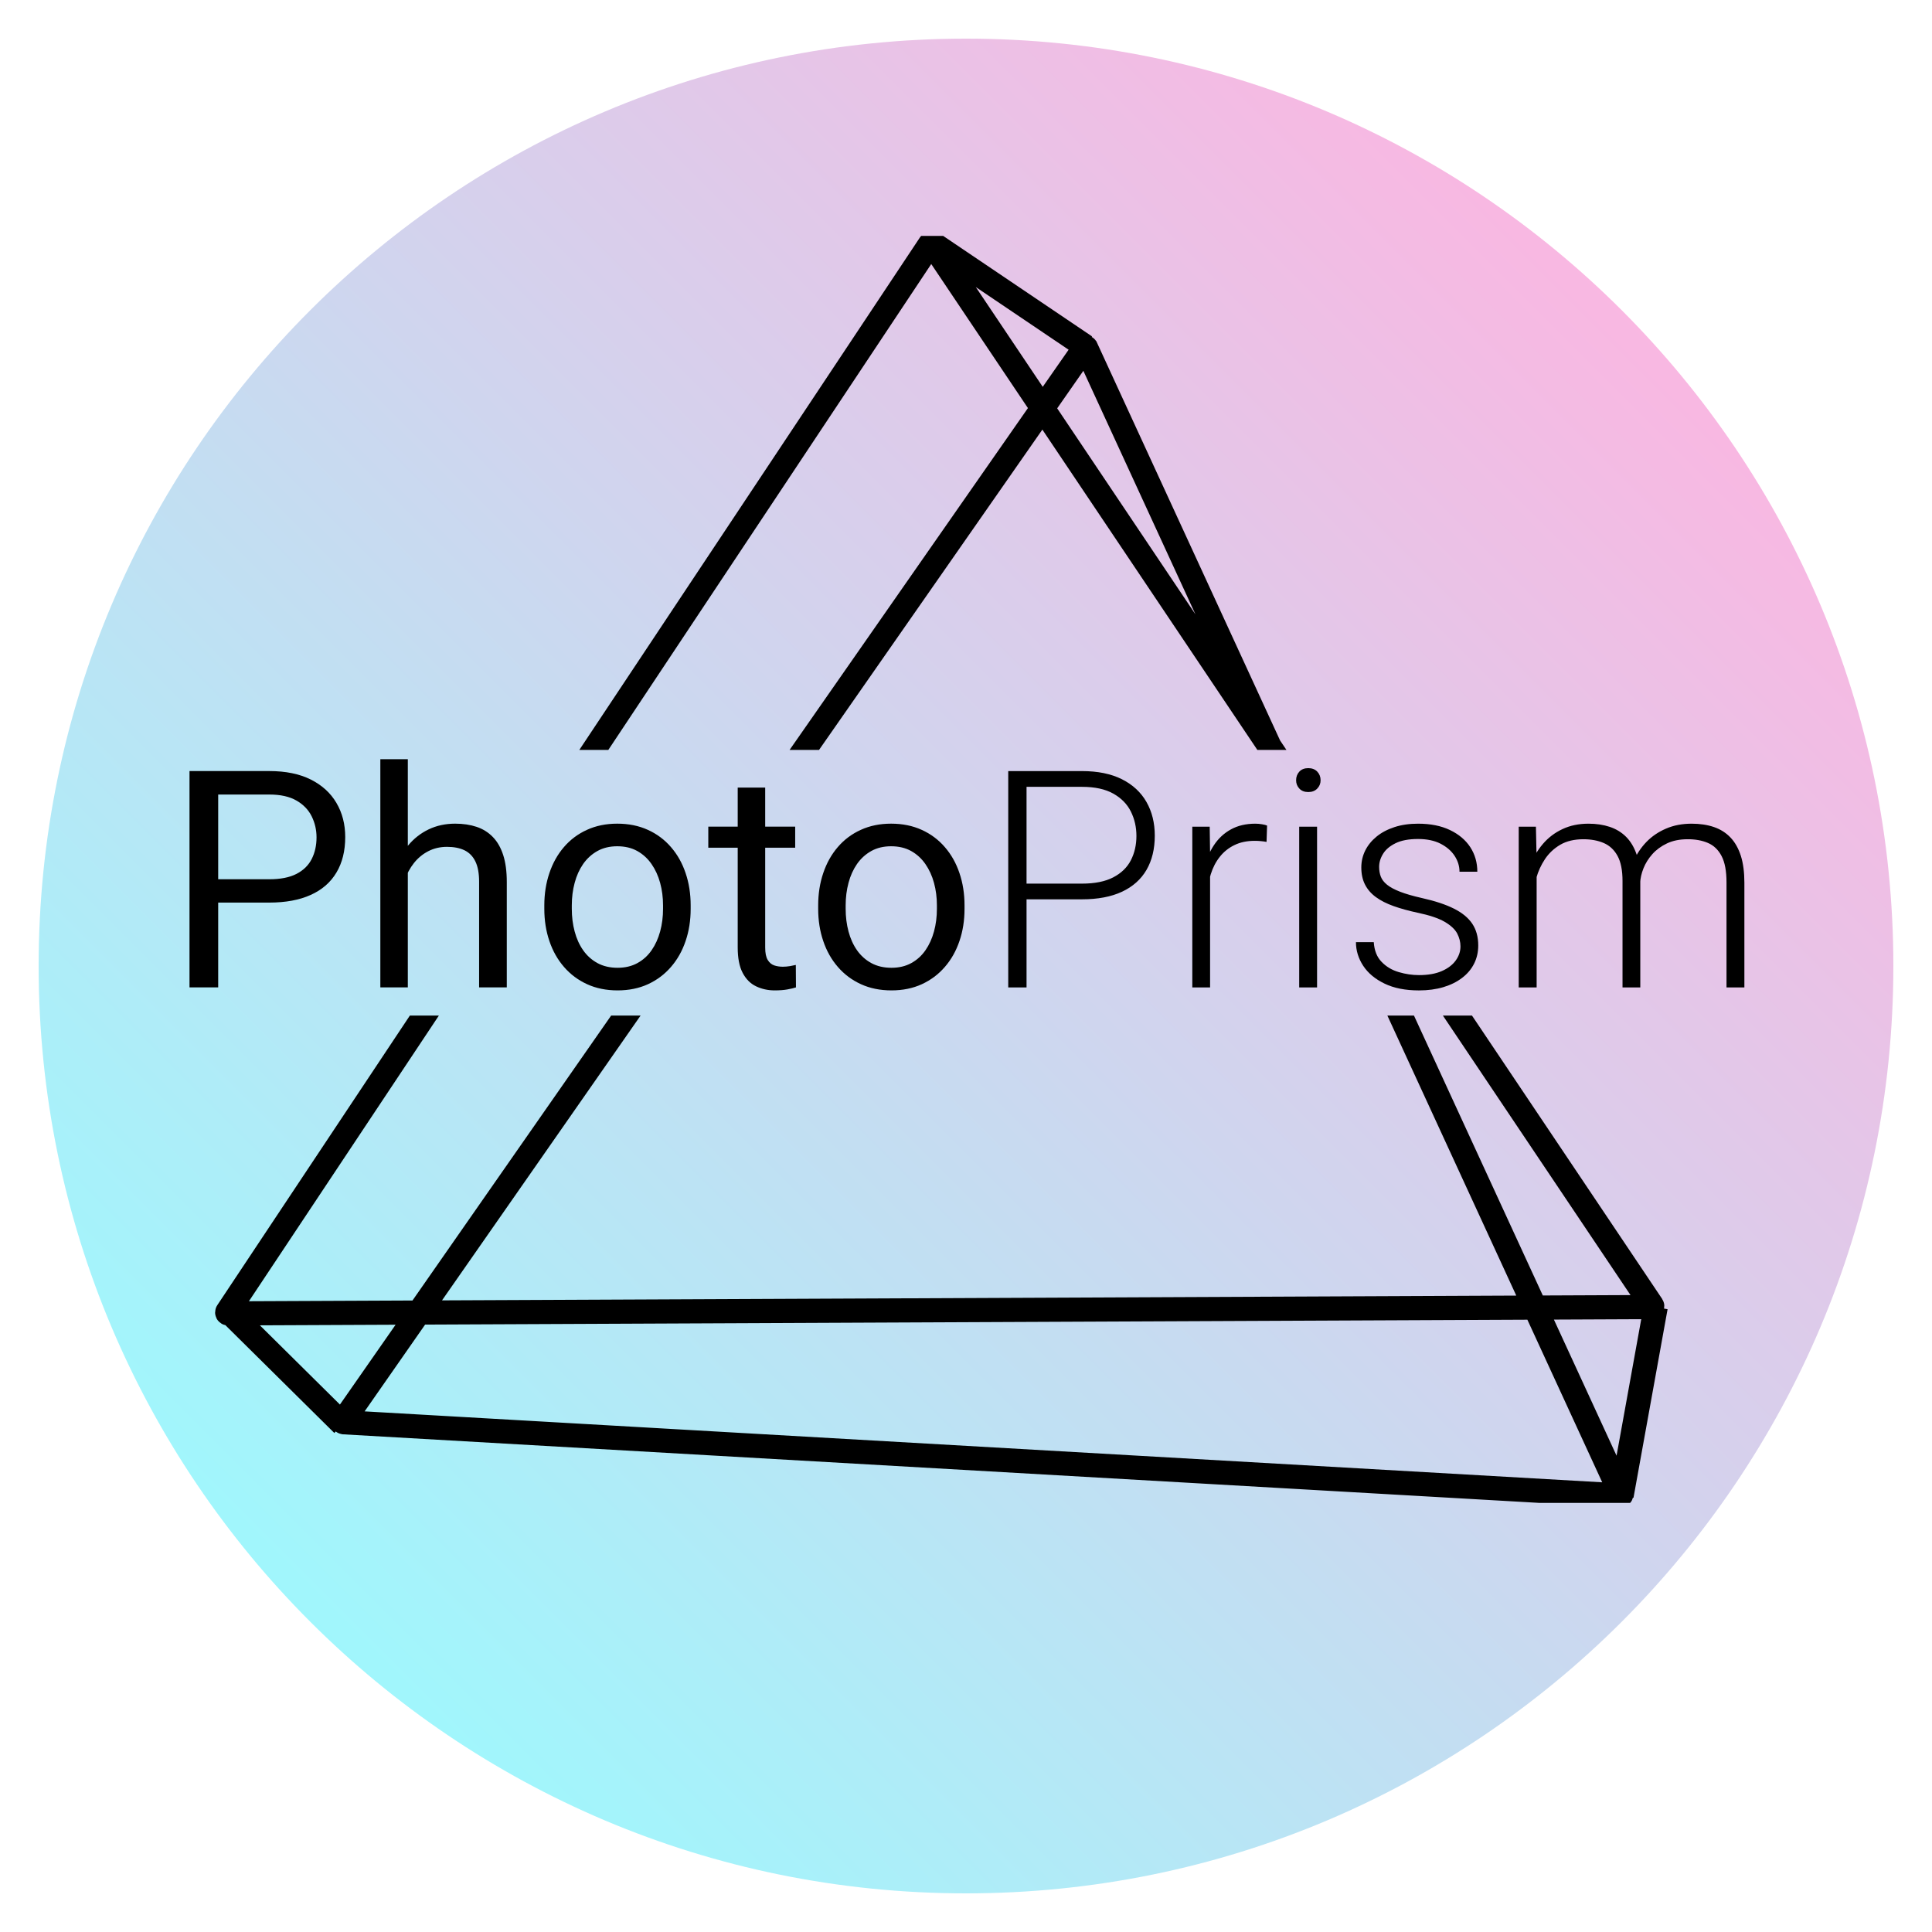
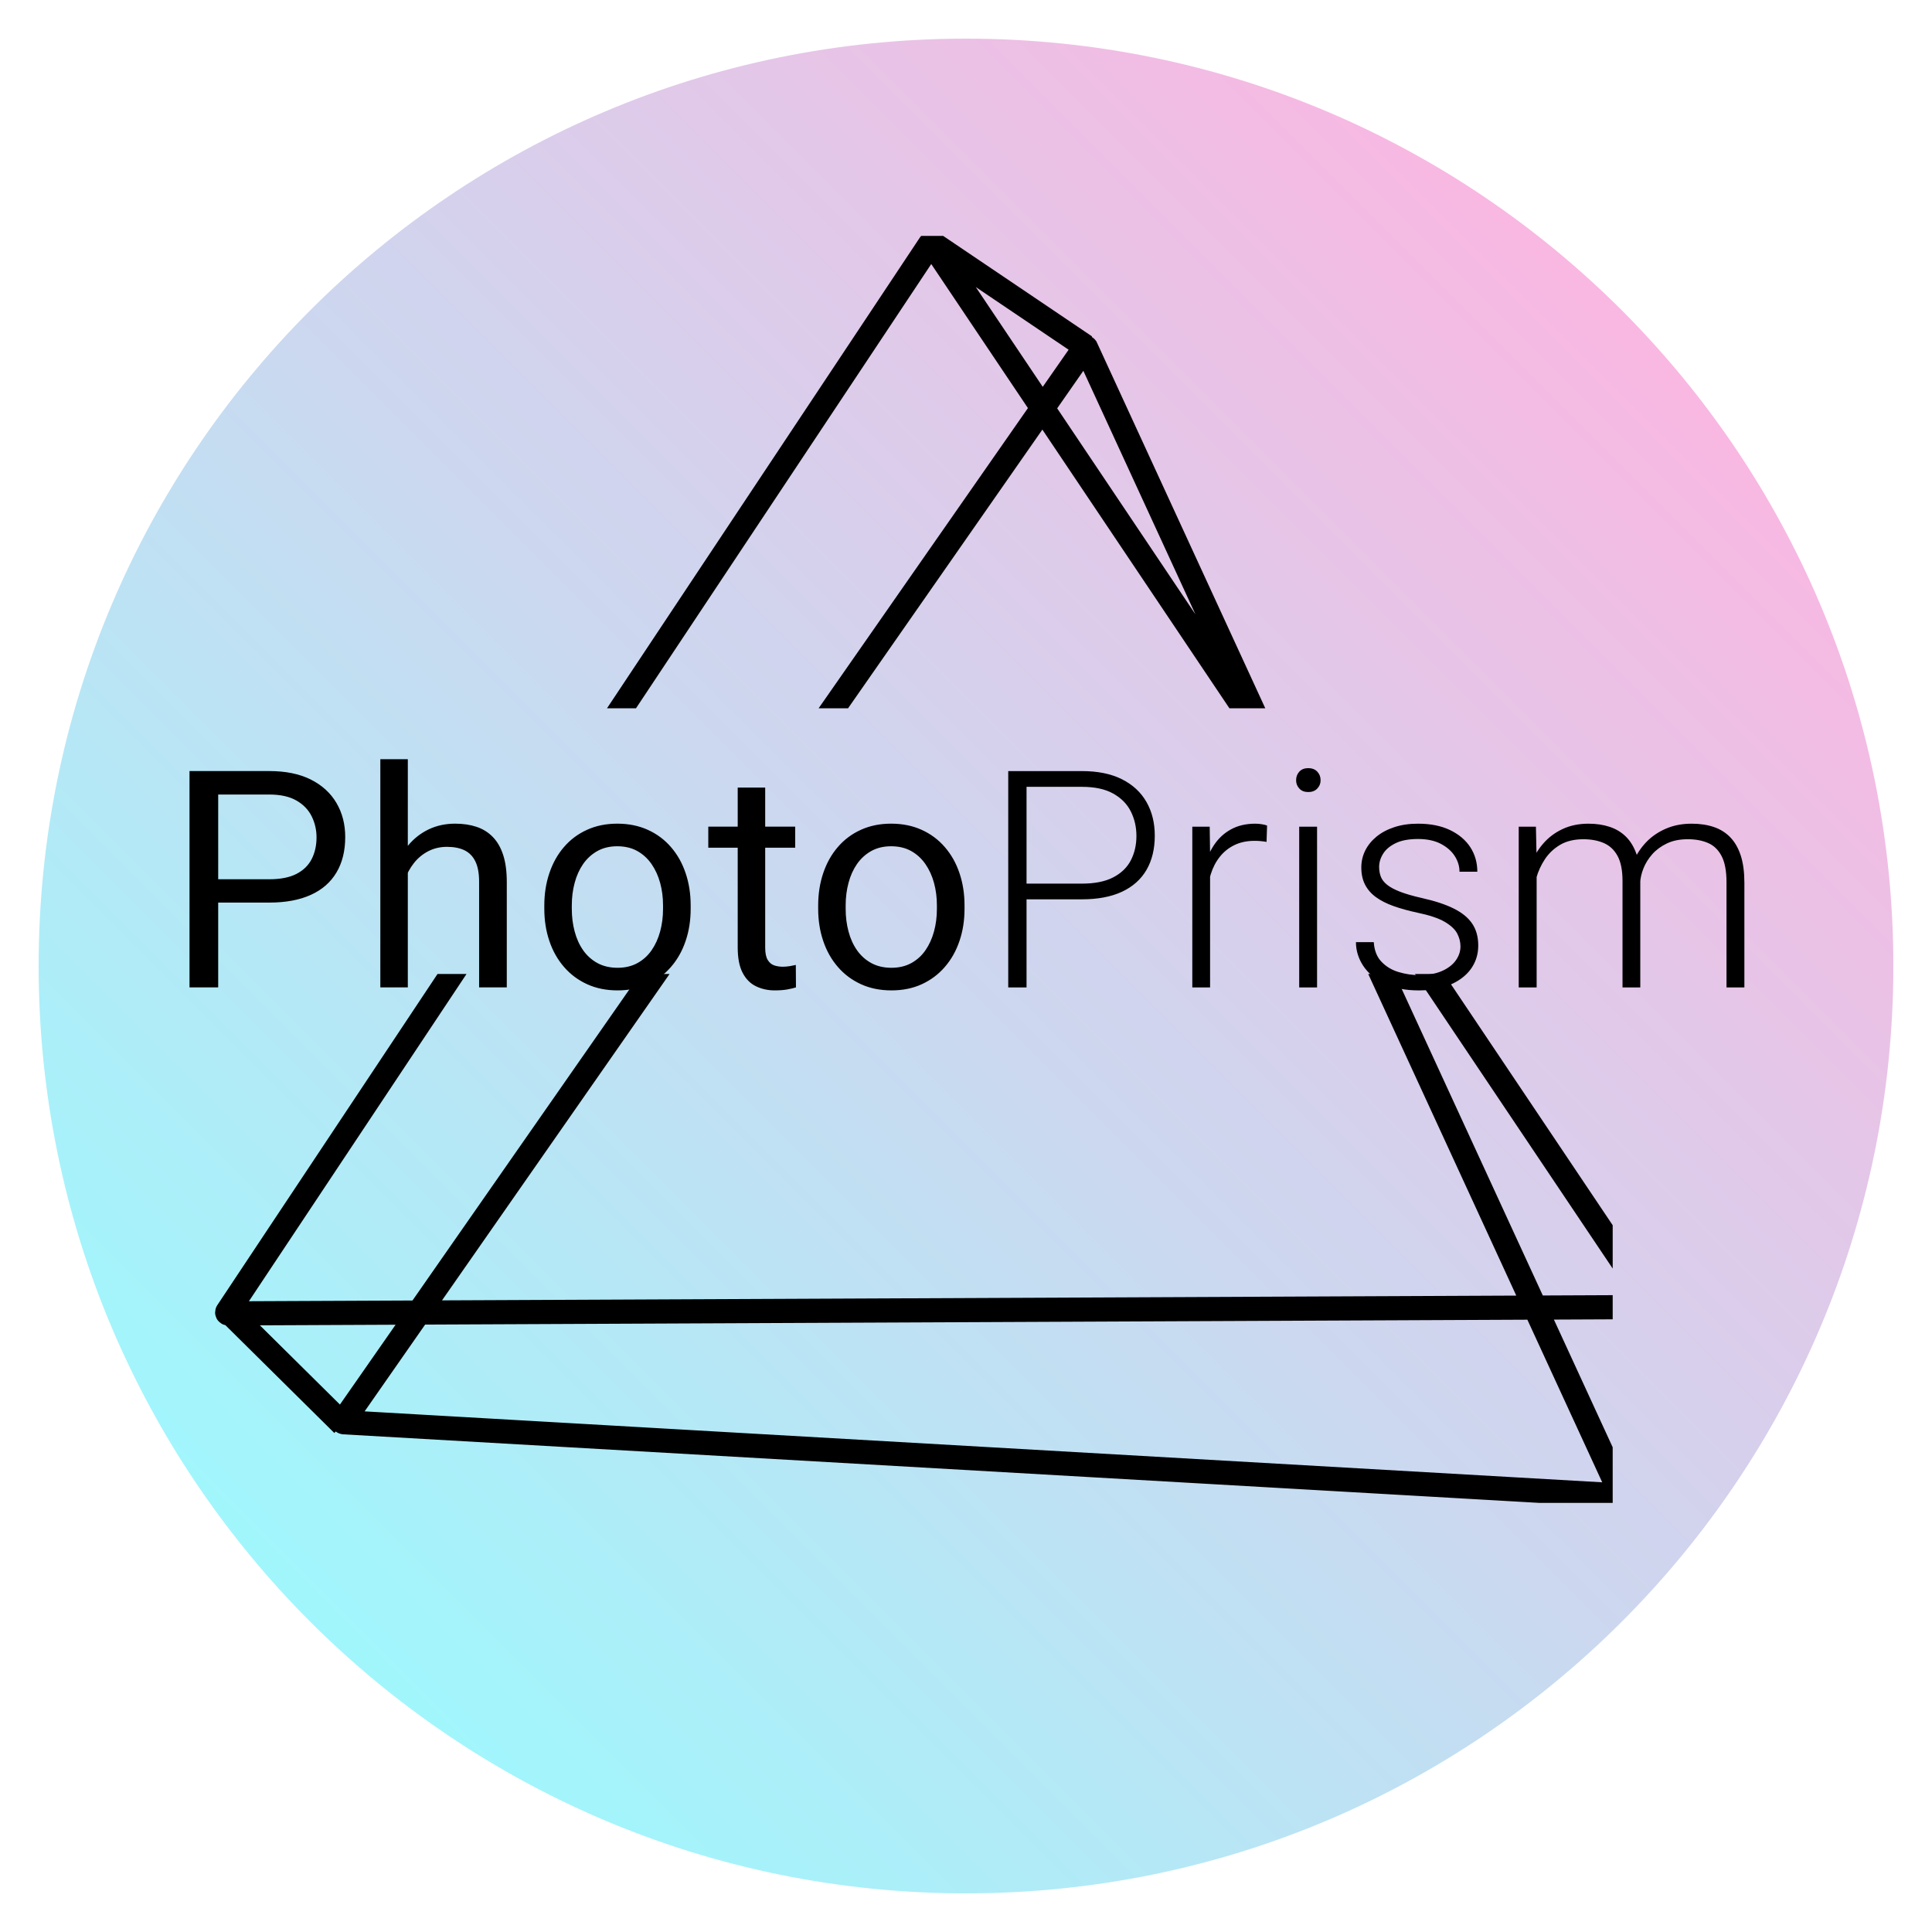
<svg xmlns="http://www.w3.org/2000/svg" id="f394fb39-4024-46e8-9a68-3f5e53f52bfd" data-name="Ebene 1" viewBox="0 0 400 400">
  <defs>
-     <style>
-             .a8bd947d-a1f8-4a14-8069-c9663505e4b1{fill:url(#b905e2c4-4772-4914-b70f-44b4d19aca4b);}.a4ee1f07-8fee-4200-835a-e030a32bca90{fill:none;stroke:#000;stroke-miterlimit:10;stroke-width:5px;}
-             .e973c102-193a-465f-a6ce-238077277871,.fc6d24c6-9a63-4383-a118-2195cb69577d{fill:none;}.bb0146b0-9b01-4116-a7e2-79b9809a5f83{clip-path:url(#aced1c04-d137-4184-b323-97ff0384d552);}.b8904b42-fb62-4aa5-aae5-dc17759b185d{clip-path:url(#ed8c2ee9-6712-480b-97dc-53fde4d07a40);}.e973c102-193a-465f-a6ce-238077277871{stroke:#000;stroke-miterlimit:10;stroke-width:5px;}.f5ddff88-48c1-46f9-a031-aee9bce94bd6{clip-path:url(#a1251993-bbf1-4548-8238-fa794c0bb4e3);}.ead6f749-dce3-444a-a4f2-acc8f3078dec{clip-path:url(#be2d8169-fac1-479f-9595-ff9fe03b48a4);}.a34fac52-8499-4455-a7f4-105abc9df09b,.f18ba0a9-054f-4ae5-b0d0-1c52cbadb98f{font-size:63px;fill:#000;}.a34fac52-8499-4455-a7f4-105abc9df09b{font-family:Roboto-Regular,
-             Roboto;}.beccc81f-4365-4373-9899-0d823daf22a9{letter-spacing:0.01em;}.ec36acec-7560-4cc7-a996-f8eb36ef5fbb{letter-spacing:0.01em;}.bf8a9fd3-72ac-44b7-b1db-6841c2e3b7c3{letter-spacing:0.01em;}.ab7ea333-5d0f-46b3-aa31-a0e9b6a570d5{letter-spacing:-0.01em;}.f18ba0a9-054f-4ae5-b0d0-1c52cbadb98f{font-family:Roboto-Light,
-             Roboto;font-weight:300;letter-spacing:0em;}.a1c74a14-667e-420f-8ecb-79364b36eb33{letter-spacing:0.01em;}.a5f515e4-173e-416e-b367-cf57e24c9bf3{letter-spacing:0em;}.b6eb0847-9369-4e0b-bcf6-7f9ec038fd4c{letter-spacing:0em;}.e138f84f-74e3-43c0-81f5-2b4cc59558be{letter-spacing:0em;}
-         </style>
-     <linearGradient id="b905e2c4-4772-4914-b70f-44b4d19aca4b" x1="45" y1="355" x2="355" y2="45" gradientUnits="userSpaceOnUse">
+     <clipPath id="aced1c04-d137-4184-b323-97ff0384d552">
+       <path d="M12.89 201.65h321v126h-321z" class="fc6d24c6-9a63-4383-a118-2195cb69577d" />
+     </clipPath>
+     <clipPath id="ed8c2ee9-6712-480b-97dc-53fde4d07a40">
+       <path d="M-44.79 40.23h457.74v262.31H-44.79z" class="fc6d24c6-9a63-4383-a118-2195cb69577d" />
+     </clipPath>
+     <clipPath id="a1251993-bbf1-4548-8238-fa794c0bb4e3">
+       <path d="M58.39 20.65h232v126h-232z" class="fc6d24c6-9a63-4383-a118-2195cb69577d" />
+     </clipPath>
+     <clipPath id="be2d8169-fac1-479f-9595-ff9fe03b48a4">
+       <path d="M-46.29 40.23h457.74v262.31H-46.29z" class="fc6d24c6-9a63-4383-a118-2195cb69577d" />
+     </clipPath>
+     <linearGradient id="b905e2c4-4772-4914-b70f-44b4d19aca4b" x1="45" x2="355" y1="355" y2="45" gradientUnits="userSpaceOnUse">
      <stop offset="0" stop-color="#fff" />
      <stop offset="0" stop-color="#9afbfe" />
      <stop offset="1" stop-color="#ffb3e0" />
    </linearGradient>
-     <clipPath id="aced1c04-d137-4184-b323-97ff0384d552">
-       <rect class="fc6d24c6-9a63-4383-a118-2195cb69577d" x="12.89" y="201.65" width="321" height="126" />
-     </clipPath>
-     <clipPath id="ed8c2ee9-6712-480b-97dc-53fde4d07a40">
-       <rect class="fc6d24c6-9a63-4383-a118-2195cb69577d" x="-44.79" y="40.23" width="457.74" height="262.31" />
-     </clipPath>
-     <clipPath id="a1251993-bbf1-4548-8238-fa794c0bb4e3">
-       <rect class="fc6d24c6-9a63-4383-a118-2195cb69577d" x="58.39" y="20.65" width="232" height="126" />
-     </clipPath>
-     <clipPath id="be2d8169-fac1-479f-9595-ff9fe03b48a4">
-       <rect class="fc6d24c6-9a63-4383-a118-2195cb69577d" x="-46.29" y="40.23" width="457.74" height="262.31" />
-     </clipPath>
+     <style>.e973c102-193a-465f-a6ce-238077277871,.fc6d24c6-9a63-4383-a118-2195cb69577d{fill:none}.e973c102-193a-465f-a6ce-238077277871{stroke:#000;stroke-miterlimit:10;stroke-width:5px}</style>
  </defs>
-   <circle class="a8bd947d-a1f8-4a14-8069-c9663505e4b1" cx="200" cy="200" r="192" />
-   <g class="bb0146b0-9b01-4116-a7e2-79b9809a5f83" transform="translate(23.615 8.615)">
-     <g class="b8904b42-fb62-4aa5-aae5-dc17759b185d">
-       <path class="e973c102-193a-465f-a6ce-238077277871" d="M319.18,262l-7.06,39.05m-288-37.76,23.24,23m155.07-223-155,222.31a.17.17,0,0,0,.12.25L311.86,301a.15.15,0,0,0,.15-.22L202.72,63.35A.15.15,0,0,0,202.46,63.33ZM170.52,41.82,23.45,263a.2.2,0,0,0,.17.31L318.27,262a.2.2,0,0,0,.16-.31L170.86,41.82A.21.21,0,0,0,170.52,41.82Zm.18-.25,31.91,21.54" />
-     </g>
+   <circle cx="200" cy="200" r="192" style="fill:url(#b905e2c4-4772-4914-b70f-44b4d19aca4b)" />
+   <g style="clip-path:url(#aced1c04-d137-4184-b323-97ff0384d552)">
+     <path d="m319.18 262-7.06 39.05m-288-37.76 23.24 23m155.07-223-155 222.31a.17.17 0 0 0 .12.25L311.86 301a.15.15 0 0 0 .15-.22L202.72 63.35a.15.15 0 0 0-.26-.02Zm-31.91-21.47L23.45 263a.2.2 0 0 0 .17.31L318.27 262a.2.2 0 0 0 .16-.31L170.86 41.82a.21.21 0 0 0-.34 0Zm.18-.25 31.91 21.54" class="e973c102-193a-465f-a6ce-238077277871" style="clip-path:url(#ed8c2ee9-6712-480b-97dc-53fde4d07a40)" transform="translate(23.615 8.615)" />
  </g>
-   <g class="f5ddff88-48c1-46f9-a031-aee9bce94bd6" transform="translate(23.615 8.615)">
-     <g class="ead6f749-dce3-444a-a4f2-acc8f3078dec">
-       <path class="e973c102-193a-465f-a6ce-238077277871" d="M317.68,262l-7.06,39.05m-288-37.76,23.24,23M201,63.33,46,285.64a.17.17,0,0,0,.12.25L310.36,301a.15.15,0,0,0,.15-.22L201.22,63.35A.15.15,0,0,0,201,63.33ZM169,41.82,22,263a.2.2,0,0,0,.17.31L316.77,262a.2.2,0,0,0,.16-.31L169.36,41.82A.21.21,0,0,0,169,41.82Zm.18-.25,31.91,21.54" />
-     </g>
+   <g style="clip-path:url(#a1251993-bbf1-4548-8238-fa794c0bb4e3)">
+     <path d="m317.68 262-7.06 39.05m-288-37.76 23.24 23M201 63.33 46 285.64a.17.17 0 0 0 .12.25L310.36 301a.15.15 0 0 0 .15-.22L201.22 63.35a.15.15 0 0 0-.22-.02Zm-32-21.51L22 263a.2.2 0 0 0 .17.31l294.6-1.31a.2.2 0 0 0 .16-.31L169.36 41.82a.21.21 0 0 0-.36 0Zm.18-.25 31.91 21.54" class="e973c102-193a-465f-a6ce-238077277871" style="clip-path:url(#be2d8169-fac1-479f-9595-ff9fe03b48a4)" transform="translate(23.615 8.615)" />
  </g>
-   <path fill="#000" transform="translate(34.035 204.43)" d="M21.72 -17.56H9.75V-22.39H21.72Q25.19 -22.39 27.35 -23.5Q29.5 -24.61 30.5 -26.58Q31.5 -28.55 31.5 -31.07Q31.5 -33.38 30.5 -35.41Q29.5 -37.44 27.35 -38.68Q25.19 -39.93 21.72 -39.93H11.14V0H5.2V-44.79H21.72Q26.79 -44.79 30.3 -43.04Q33.81 -41.28 35.62 -38.19Q37.44 -35.1 37.44 -31.13Q37.44 -26.82 35.62 -23.78Q33.81 -20.73 30.3 -19.15Q26.79 -17.56 21.72 -17.56ZM50.4 -47.25V0H44.71V-47.25ZM49.04 -17.9 46.68 -18Q46.71 -21.41 47.69 -24.32Q48.68 -27.22 50.46 -29.38Q52.24 -31.53 54.72 -32.72Q57.2 -33.9 60.21 -33.9Q62.67 -33.9 64.64 -33.24Q66.61 -32.58 68.01 -31.13Q69.41 -29.69 70.15 -27.39Q70.89 -25.1 70.89 -21.81V0H65.16V-21.87Q65.16 -24.49 64.39 -26.07Q63.63 -27.65 62.15 -28.38Q60.67 -29.1 58.52 -29.1Q56.4 -29.1 54.66 -28.21Q52.92 -27.32 51.67 -25.75Q50.43 -24.18 49.74 -22.16Q49.04 -20.15 49.04 -17.9ZM78.66 -16.27V-16.98Q78.66 -20.58 79.71 -23.67Q80.75 -26.76 82.72 -29.05Q84.69 -31.35 87.49 -32.62Q90.29 -33.9 93.76 -33.9Q97.27 -33.9 100.09 -32.62Q102.9 -31.35 104.88 -29.05Q106.87 -26.76 107.91 -23.67Q108.96 -20.58 108.96 -16.98V-16.27Q108.96 -12.67 107.91 -9.6Q106.87 -6.52 104.88 -4.23Q102.9 -1.94 100.12 -0.66Q97.33 0.62 93.83 0.62Q90.32 0.62 87.52 -0.66Q84.72 -1.94 82.74 -4.23Q80.75 -6.52 79.71 -9.6Q78.66 -12.67 78.66 -16.27ZM84.35 -16.98V-16.27Q84.35 -13.78 84.94 -11.58Q85.52 -9.38 86.7 -7.69Q87.89 -6 89.67 -5.03Q91.46 -4.06 93.83 -4.06Q96.16 -4.06 97.93 -5.03Q99.7 -6 100.87 -7.69Q102.04 -9.38 102.64 -11.58Q103.24 -13.78 103.24 -16.27V-16.98Q103.24 -19.44 102.64 -21.64Q102.04 -23.84 100.85 -25.55Q99.67 -27.25 97.9 -28.24Q96.13 -29.22 93.76 -29.22Q91.43 -29.22 89.66 -28.24Q87.89 -27.25 86.7 -25.55Q85.52 -23.84 84.94 -21.64Q84.35 -19.44 84.35 -16.98ZM130.6 -33.28V-28.92H112.61V-33.28ZM118.7 -41.37H124.39V-8.24Q124.39 -6.55 124.91 -5.69Q125.43 -4.83 126.27 -4.55Q127.1 -4.28 128.05 -4.28Q128.76 -4.28 129.54 -4.41Q130.33 -4.55 130.73 -4.65L130.76 0Q130.08 0.22 128.99 0.42Q127.9 0.62 126.36 0.62Q124.27 0.62 122.51 -0.22Q120.76 -1.05 119.73 -3Q118.7 -4.95 118.7 -8.27ZM135.36 -16.27V-16.98Q135.36 -20.58 136.41 -23.67Q137.45 -26.76 139.42 -29.05Q141.39 -31.35 144.19 -32.62Q146.99 -33.9 150.46 -33.9Q153.97 -33.9 156.79 -32.62Q159.6 -31.35 161.58 -29.05Q163.57 -26.76 164.61 -23.67Q165.66 -20.58 165.66 -16.98V-16.27Q165.66 -12.67 164.61 -9.6Q163.57 -6.52 161.58 -4.23Q159.6 -1.94 156.82 -0.66Q154.03 0.62 150.53 0.62Q147.02 0.62 144.22 -0.66Q141.42 -1.94 139.44 -4.23Q137.45 -6.52 136.41 -9.6Q135.36 -12.67 135.36 -16.27ZM141.05 -16.98V-16.27Q141.05 -13.78 141.64 -11.58Q142.22 -9.38 143.4 -7.69Q144.59 -6 146.37 -5.03Q148.16 -4.06 150.53 -4.06Q152.86 -4.06 154.63 -5.03Q156.4 -6 157.57 -7.69Q158.74 -9.38 159.34 -11.58Q159.94 -13.78 159.94 -16.27V-16.98Q159.94 -19.44 159.34 -21.64Q158.74 -23.84 157.55 -25.55Q156.37 -27.25 154.6 -28.24Q152.83 -29.22 150.46 -29.22Q148.13 -29.22 146.36 -28.24Q144.59 -27.25 143.4 -25.55Q142.22 -23.84 141.64 -21.64Q141.05 -19.44 141.05 -16.98Z" />
-   <path fill="#000" transform="translate(203.065 204.435)" d="M20.93 -18.24H8.15V-21.49H20.93Q24.93 -21.49 27.42 -22.79Q29.92 -24.09 31.07 -26.33Q32.22 -28.58 32.22 -31.36Q32.22 -34.1 31.07 -36.41Q29.92 -38.73 27.42 -40.13Q24.93 -41.53 20.93 -41.53H9.47V0H5.68V-44.79H20.93Q25.86 -44.79 29.22 -43.1Q32.58 -41.41 34.3 -38.39Q36.02 -35.38 36.02 -31.42Q36.02 -27.3 34.31 -24.34Q32.59 -21.38 29.23 -19.81Q25.87 -18.24 20.93 -18.24ZM47.47 -27.78V0H43.79V-33.28H47.39ZM59.27 -33.51 59.16 -30.13Q58.56 -30.24 57.98 -30.29Q57.39 -30.35 56.7 -30.35Q54.31 -30.35 52.51 -29.47Q50.7 -28.59 49.48 -27.04Q48.25 -25.49 47.61 -23.43Q46.96 -21.36 46.87 -18.98L45.52 -18.47Q45.52 -21.73 46.19 -24.53Q46.87 -27.33 48.26 -29.44Q49.65 -31.55 51.79 -32.72Q53.93 -33.9 56.84 -33.9Q57.53 -33.9 58.22 -33.78Q58.91 -33.67 59.27 -33.51ZM69.62 -33.28V0H65.92V-33.28ZM65.28 -42.89Q65.28 -43.95 65.95 -44.68Q66.62 -45.4 67.8 -45.4Q68.97 -45.4 69.66 -44.68Q70.35 -43.95 70.35 -42.89Q70.35 -41.88 69.66 -41.17Q68.97 -40.45 67.8 -40.45Q66.62 -40.45 65.95 -41.17Q65.28 -41.88 65.28 -42.89ZM99.31 -8.49Q99.31 -9.86 98.63 -11.17Q97.94 -12.47 96.03 -13.59Q94.11 -14.7 90.41 -15.47Q87.62 -16.07 85.46 -16.84Q83.29 -17.61 81.8 -18.7Q80.32 -19.78 79.55 -21.29Q78.78 -22.79 78.78 -24.84Q78.78 -26.7 79.59 -28.34Q80.41 -29.98 81.94 -31.23Q83.47 -32.48 85.64 -33.19Q87.81 -33.9 90.52 -33.9Q94.38 -33.9 97.12 -32.59Q99.87 -31.28 101.34 -29.04Q102.8 -26.79 102.8 -23.95H99.11Q99.11 -25.67 98.11 -27.22Q97.11 -28.76 95.2 -29.75Q93.28 -30.73 90.52 -30.73Q87.65 -30.73 85.88 -29.86Q84.1 -28.99 83.29 -27.67Q82.47 -26.35 82.47 -24.95Q82.47 -23.84 82.82 -22.93Q83.16 -22.03 84.11 -21.26Q85.06 -20.49 86.81 -19.81Q88.56 -19.13 91.35 -18.5Q95.38 -17.6 97.94 -16.32Q100.51 -15.04 101.75 -13.19Q102.99 -11.34 102.99 -8.69Q102.99 -6.63 102.13 -4.92Q101.27 -3.21 99.65 -1.98Q98.04 -0.74 95.78 -0.06Q93.51 0.62 90.72 0.62Q86.5 0.62 83.59 -0.79Q80.67 -2.2 79.17 -4.48Q77.67 -6.77 77.67 -9.37H81.36Q81.53 -6.77 82.99 -5.28Q84.44 -3.78 86.54 -3.17Q88.64 -2.55 90.72 -2.55Q93.53 -2.55 95.44 -3.38Q97.34 -4.21 98.33 -5.58Q99.31 -6.94 99.31 -8.49ZM115.08 -26.41V0H111.37V-33.28H114.93ZM114.39 -18.7 112.62 -19.63Q112.79 -22.56 113.74 -25.15Q114.68 -27.73 116.37 -29.7Q118.05 -31.67 120.43 -32.78Q122.8 -33.9 125.82 -33.9Q128.25 -33.9 130.22 -33.24Q132.2 -32.58 133.61 -31.17Q135.01 -29.76 135.78 -27.53Q136.54 -25.3 136.54 -22.16V0H132.86V-22.03Q132.86 -25.33 131.84 -27.21Q130.82 -29.09 128.99 -29.89Q127.16 -30.68 124.76 -30.68Q121.93 -30.68 119.97 -29.54Q118.02 -28.39 116.8 -26.56Q115.59 -24.73 115.01 -22.65Q114.44 -20.56 114.39 -18.7ZM136.51 -21.59 134.03 -21.52Q134.2 -23.95 135.17 -26.17Q136.14 -28.39 137.82 -30.13Q139.51 -31.87 141.87 -32.88Q144.23 -33.9 147.17 -33.9Q149.76 -33.9 151.8 -33.2Q153.83 -32.5 155.23 -31.02Q156.62 -29.55 157.36 -27.24Q158.09 -24.93 158.09 -21.7V0H154.39V-21.73Q154.39 -25.26 153.37 -27.2Q152.35 -29.15 150.53 -29.92Q148.7 -30.7 146.29 -30.68Q143.87 -30.67 142.07 -29.82Q140.26 -28.96 139.04 -27.6Q137.83 -26.24 137.2 -24.66Q136.57 -23.09 136.51 -21.59Z" />
+   <path d="M55.755 186.87h-11.97v-4.83h11.97q3.47 0 5.63-1.11 2.15-1.11 3.15-3.08t1-4.49q0-2.31-1-4.34t-3.15-3.27q-2.16-1.25-5.63-1.25h-10.58v39.93h-5.94v-44.79h16.52q5.07 0 8.58 1.75 3.51 1.76 5.32 4.85 1.82 3.09 1.82 7.06 0 4.31-1.82 7.35-1.81 3.05-5.32 4.63-3.51 1.59-8.58 1.59m28.68-29.69v47.25h-5.69v-47.25Zm-1.36 29.35-2.36-.1q.03-3.41 1.01-6.32.99-2.9 2.77-5.06 1.78-2.15 4.26-3.34 2.48-1.18 5.49-1.18 2.46 0 4.43.66t3.37 2.11q1.4 1.44 2.14 3.74.74 2.29.74 5.58v21.81h-5.73v-21.87q0-2.62-.77-4.2-.76-1.58-2.24-2.31-1.48-.72-3.63-.72-2.12 0-3.86.89t-2.99 2.46q-1.24 1.57-1.93 3.59-.7 2.01-.7 4.26m29.62 1.63v-.71q0-3.6 1.05-6.69 1.04-3.09 3.01-5.38 1.97-2.3 4.77-3.57 2.8-1.28 6.27-1.28 3.51 0 6.33 1.28 2.81 1.27 4.79 3.57 1.99 2.29 3.03 5.38 1.05 3.09 1.05 6.69v.71q0 3.6-1.05 6.67-1.04 3.08-3.03 5.37-1.98 2.29-4.76 3.57-2.79 1.28-6.29 1.28-3.51 0-6.31-1.28t-4.78-3.57q-1.99-2.29-3.03-5.37-1.05-3.07-1.05-6.67m5.69-.71v.71q0 2.49.59 4.69.58 2.2 1.76 3.89 1.19 1.69 2.97 2.66 1.79.97 4.16.97 2.33 0 4.1-.97t2.94-2.66 1.77-3.89.6-4.69v-.71q0-2.46-.6-4.66t-1.79-3.91q-1.18-1.7-2.95-2.69-1.77-.98-4.14-.98-2.33 0-4.1.98-1.77.99-2.96 2.69-1.18 1.71-1.76 3.91-.59 2.2-.59 4.66m46.25-16.3v4.36h-17.99v-4.36Zm-11.9-8.09h5.69v33.13q0 1.69.52 2.55t1.36 1.14q.83.27 1.78.27.71 0 1.49-.13.79-.14 1.19-.24l.03 4.65q-.68.22-1.77.42t-2.63.2q-2.09 0-3.85-.84-1.75-.83-2.78-2.78t-1.03-5.27Zm16.66 25.1v-.71q0-3.6 1.05-6.69 1.04-3.09 3.01-5.38 1.97-2.3 4.77-3.57 2.8-1.28 6.27-1.28 3.51 0 6.33 1.28 2.81 1.27 4.79 3.57 1.99 2.29 3.03 5.38 1.05 3.09 1.05 6.69v.71q0 3.6-1.05 6.67-1.04 3.08-3.03 5.37-1.98 2.29-4.76 3.57-2.79 1.28-6.29 1.28-3.51 0-6.31-1.28t-4.78-3.57q-1.99-2.29-3.03-5.37-1.05-3.07-1.05-6.67m5.69-.71v.71q0 2.49.59 4.69.58 2.2 1.76 3.89 1.19 1.69 2.97 2.66 1.79.97 4.16.97 2.33 0 4.1-.97t2.94-2.66 1.77-3.89.6-4.69v-.71q0-2.46-.6-4.66t-1.79-3.91q-1.18-1.7-2.95-2.69-1.77-.98-4.14-.98-2.33 0-4.1.98-1.77.99-2.96 2.69-1.18 1.71-1.76 3.91-.59 2.2-.59 4.66m48.91-1.255h-12.78v-3.25h12.78q4 0 6.49-1.3 2.5-1.3 3.65-3.54 1.15-2.25 1.15-5.03 0-2.74-1.15-5.05-1.15-2.32-3.65-3.72-2.49-1.4-6.49-1.4h-11.46v41.53h-3.79v-44.79h15.25q4.93 0 8.29 1.69t5.08 4.71q1.72 3.01 1.72 6.97 0 4.12-1.71 7.08-1.72 2.96-5.08 4.53t-8.3 1.57m26.54-9.54v27.78h-3.68v-33.28h3.6Zm11.8-5.73-.11 3.38q-.6-.11-1.18-.16-.59-.06-1.28-.06-2.39 0-4.19.88-1.81.88-3.03 2.43-1.23 1.55-1.87 3.61-.65 2.07-.74 4.45l-1.35.51q0-3.26.67-6.06.68-2.8 2.07-4.91t3.53-3.28q2.14-1.18 5.05-1.18.69 0 1.38.12.69.11 1.05.27m10.35.23v33.28h-3.7v-33.28Zm-4.34-9.61q0-1.06.67-1.79.67-.72 1.85-.72 1.17 0 1.86.72.69.73.69 1.79 0 1.01-.69 1.72-.69.72-1.86.72-1.18 0-1.85-.72-.67-.71-.67-1.72m34.03 34.4q0-1.37-.68-2.68-.69-1.3-2.6-2.42-1.92-1.11-5.62-1.88-2.79-.6-4.95-1.37-2.17-.77-3.66-1.86-1.48-1.08-2.25-2.59-.77-1.5-.77-3.55 0-1.86.81-3.5.82-1.64 2.35-2.89t3.7-1.96 4.88-.71q3.86 0 6.6 1.31 2.75 1.31 4.22 3.55 1.46 2.25 1.46 5.09h-3.69q0-1.72-1-3.27-1-1.54-2.91-2.53-1.92-.98-4.68-.98-2.87 0-4.64.87-1.78.87-2.59 2.19-.82 1.32-.82 2.72 0 1.11.35 2.02.34.9 1.29 1.67t2.7 1.45 4.54 1.31q4.03.9 6.59 2.18 2.57 1.28 3.81 3.13t1.24 4.5q0 2.06-.86 3.77t-2.48 2.94q-1.61 1.24-3.87 1.92-2.27.68-5.06.68-4.22 0-7.13-1.41-2.92-1.41-4.42-3.69-1.5-2.29-1.5-4.89h3.69q.17 2.6 1.63 4.09 1.45 1.5 3.55 2.11 2.1.62 4.18.62 2.81 0 4.72-.83 1.9-.83 2.89-2.2.98-1.36.98-2.91m15.77-17.92v26.41h-3.71v-33.28h3.56Zm-.69 7.71-1.77-.93q.17-2.93 1.12-5.52.94-2.58 2.63-4.55 1.68-1.97 4.06-3.08 2.37-1.12 5.39-1.12 2.43 0 4.4.66 1.98.66 3.39 2.07 1.4 1.41 2.17 3.64.76 2.23.76 5.37v22.16h-3.68v-22.03q0-3.3-1.02-5.18t-2.85-2.68q-1.83-.79-4.23-.79-2.83 0-4.79 1.14-1.95 1.15-3.17 2.98-1.21 1.83-1.79 3.91-.57 2.09-.62 3.95m22.12-2.89-2.48.07q.17-2.43 1.14-4.65t2.65-3.96q1.69-1.74 4.05-2.75 2.36-1.02 5.3-1.02 2.59 0 4.63.7 2.03.7 3.43 2.18 1.39 1.47 2.13 3.78.73 2.31.73 5.54v21.7h-3.7v-21.73q0-3.53-1.02-5.47-1.02-1.95-2.84-2.72-1.83-.78-4.24-.76-2.42.01-4.22.86-1.81.86-3.03 2.22-1.21 1.36-1.84 2.94-.63 1.57-.69 3.07" />
</svg>
